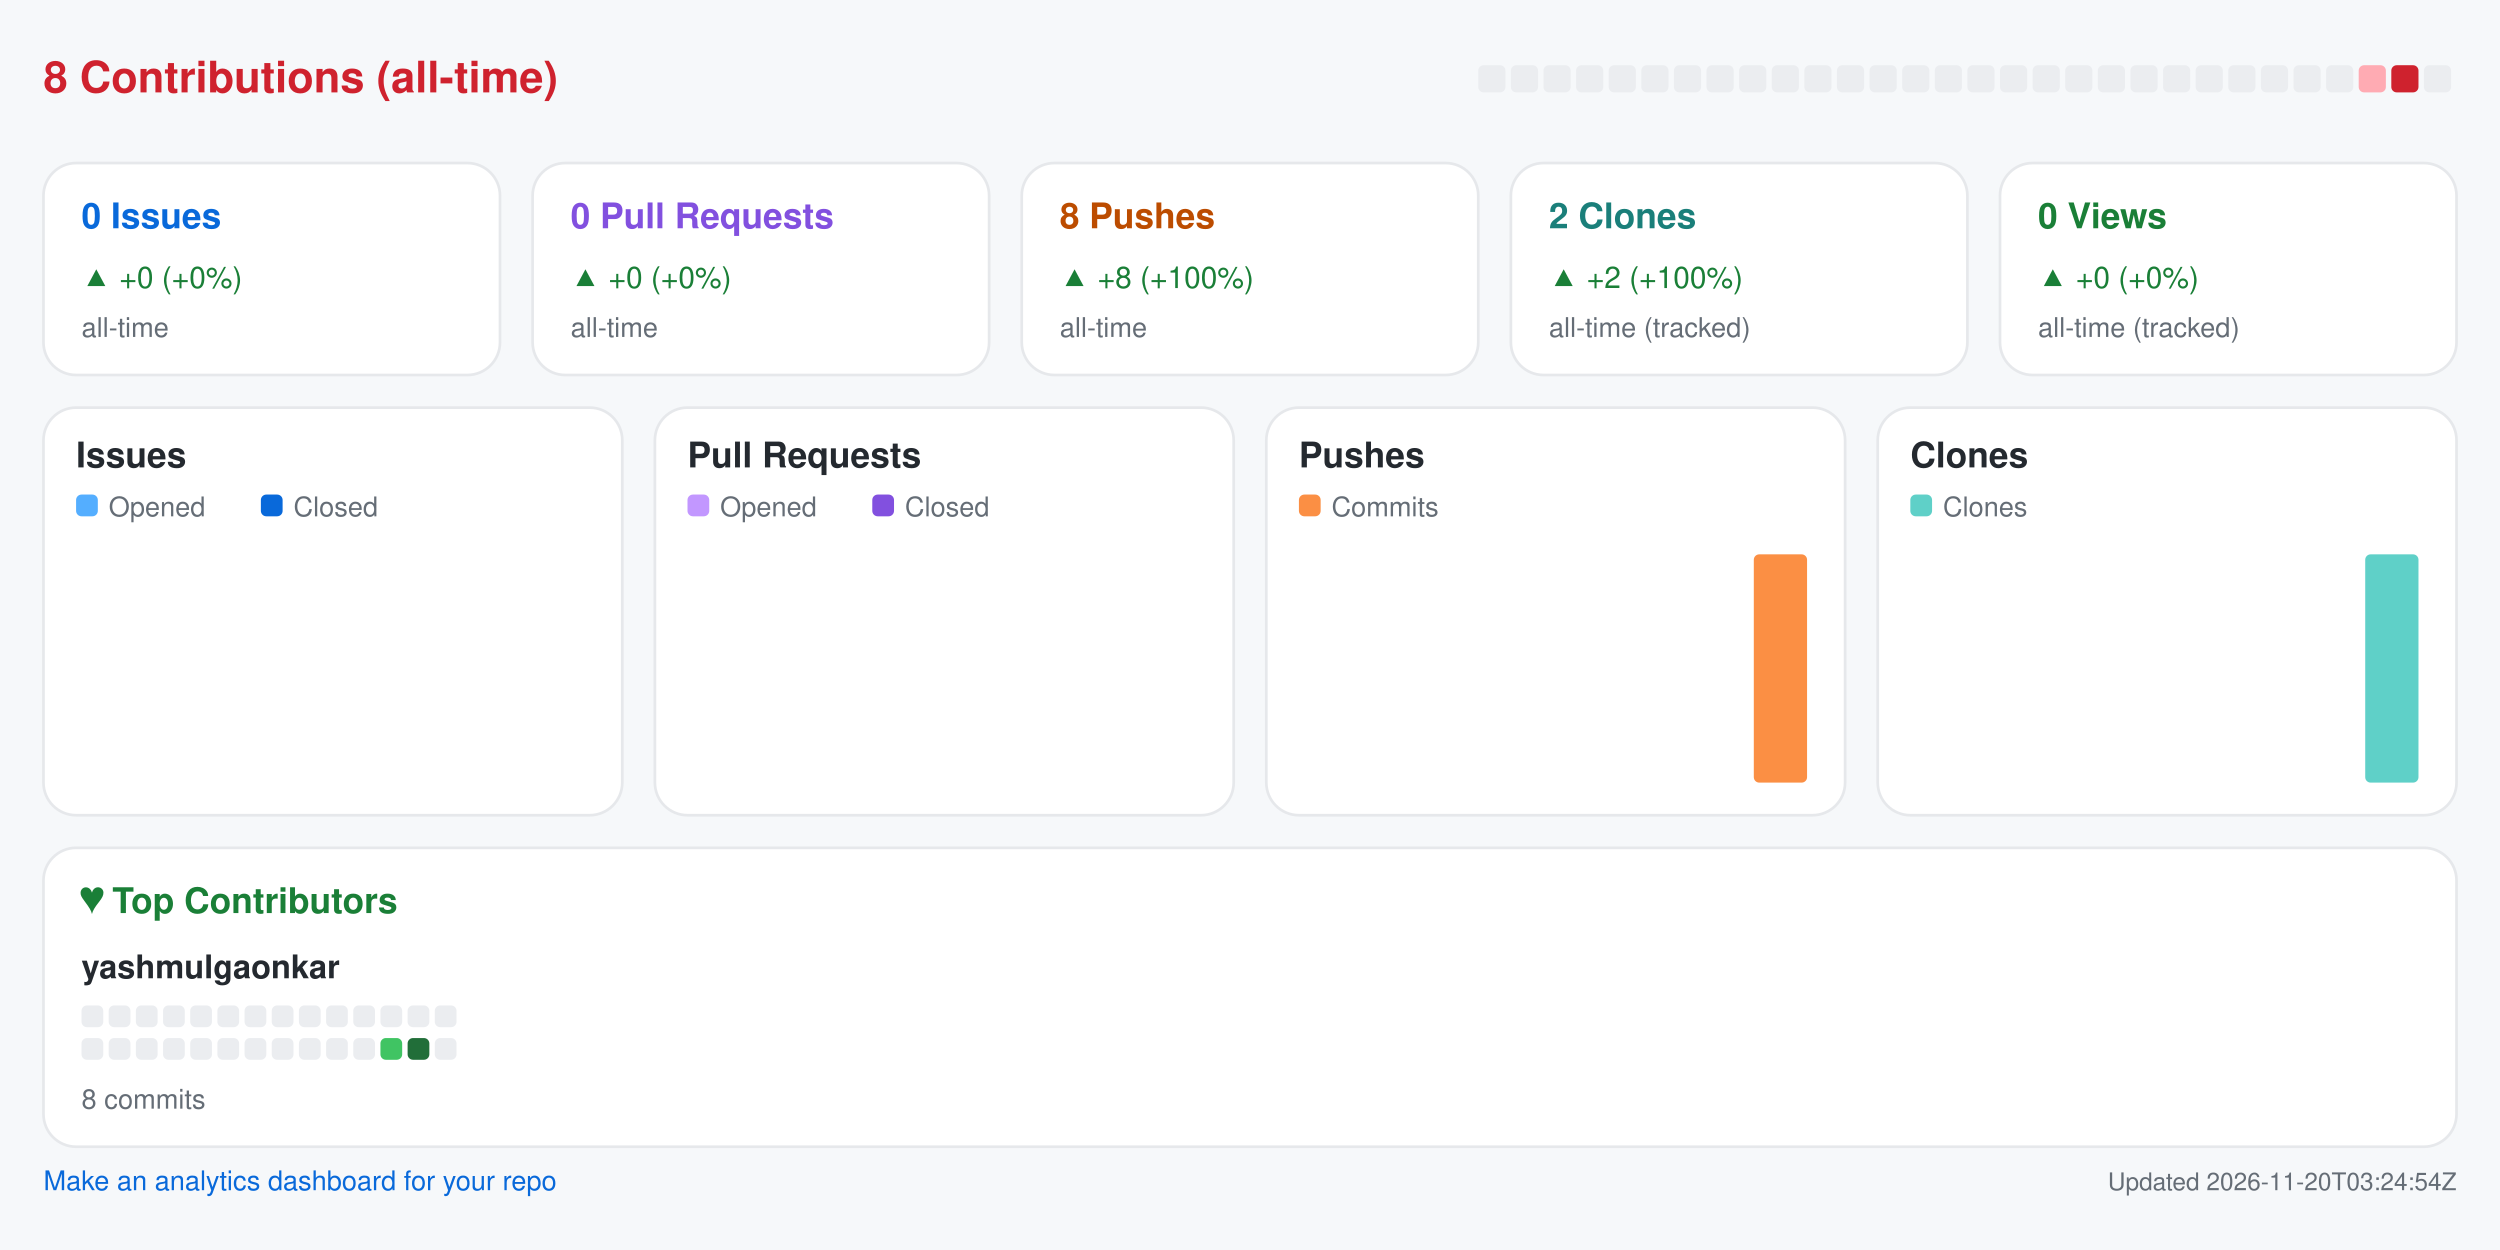
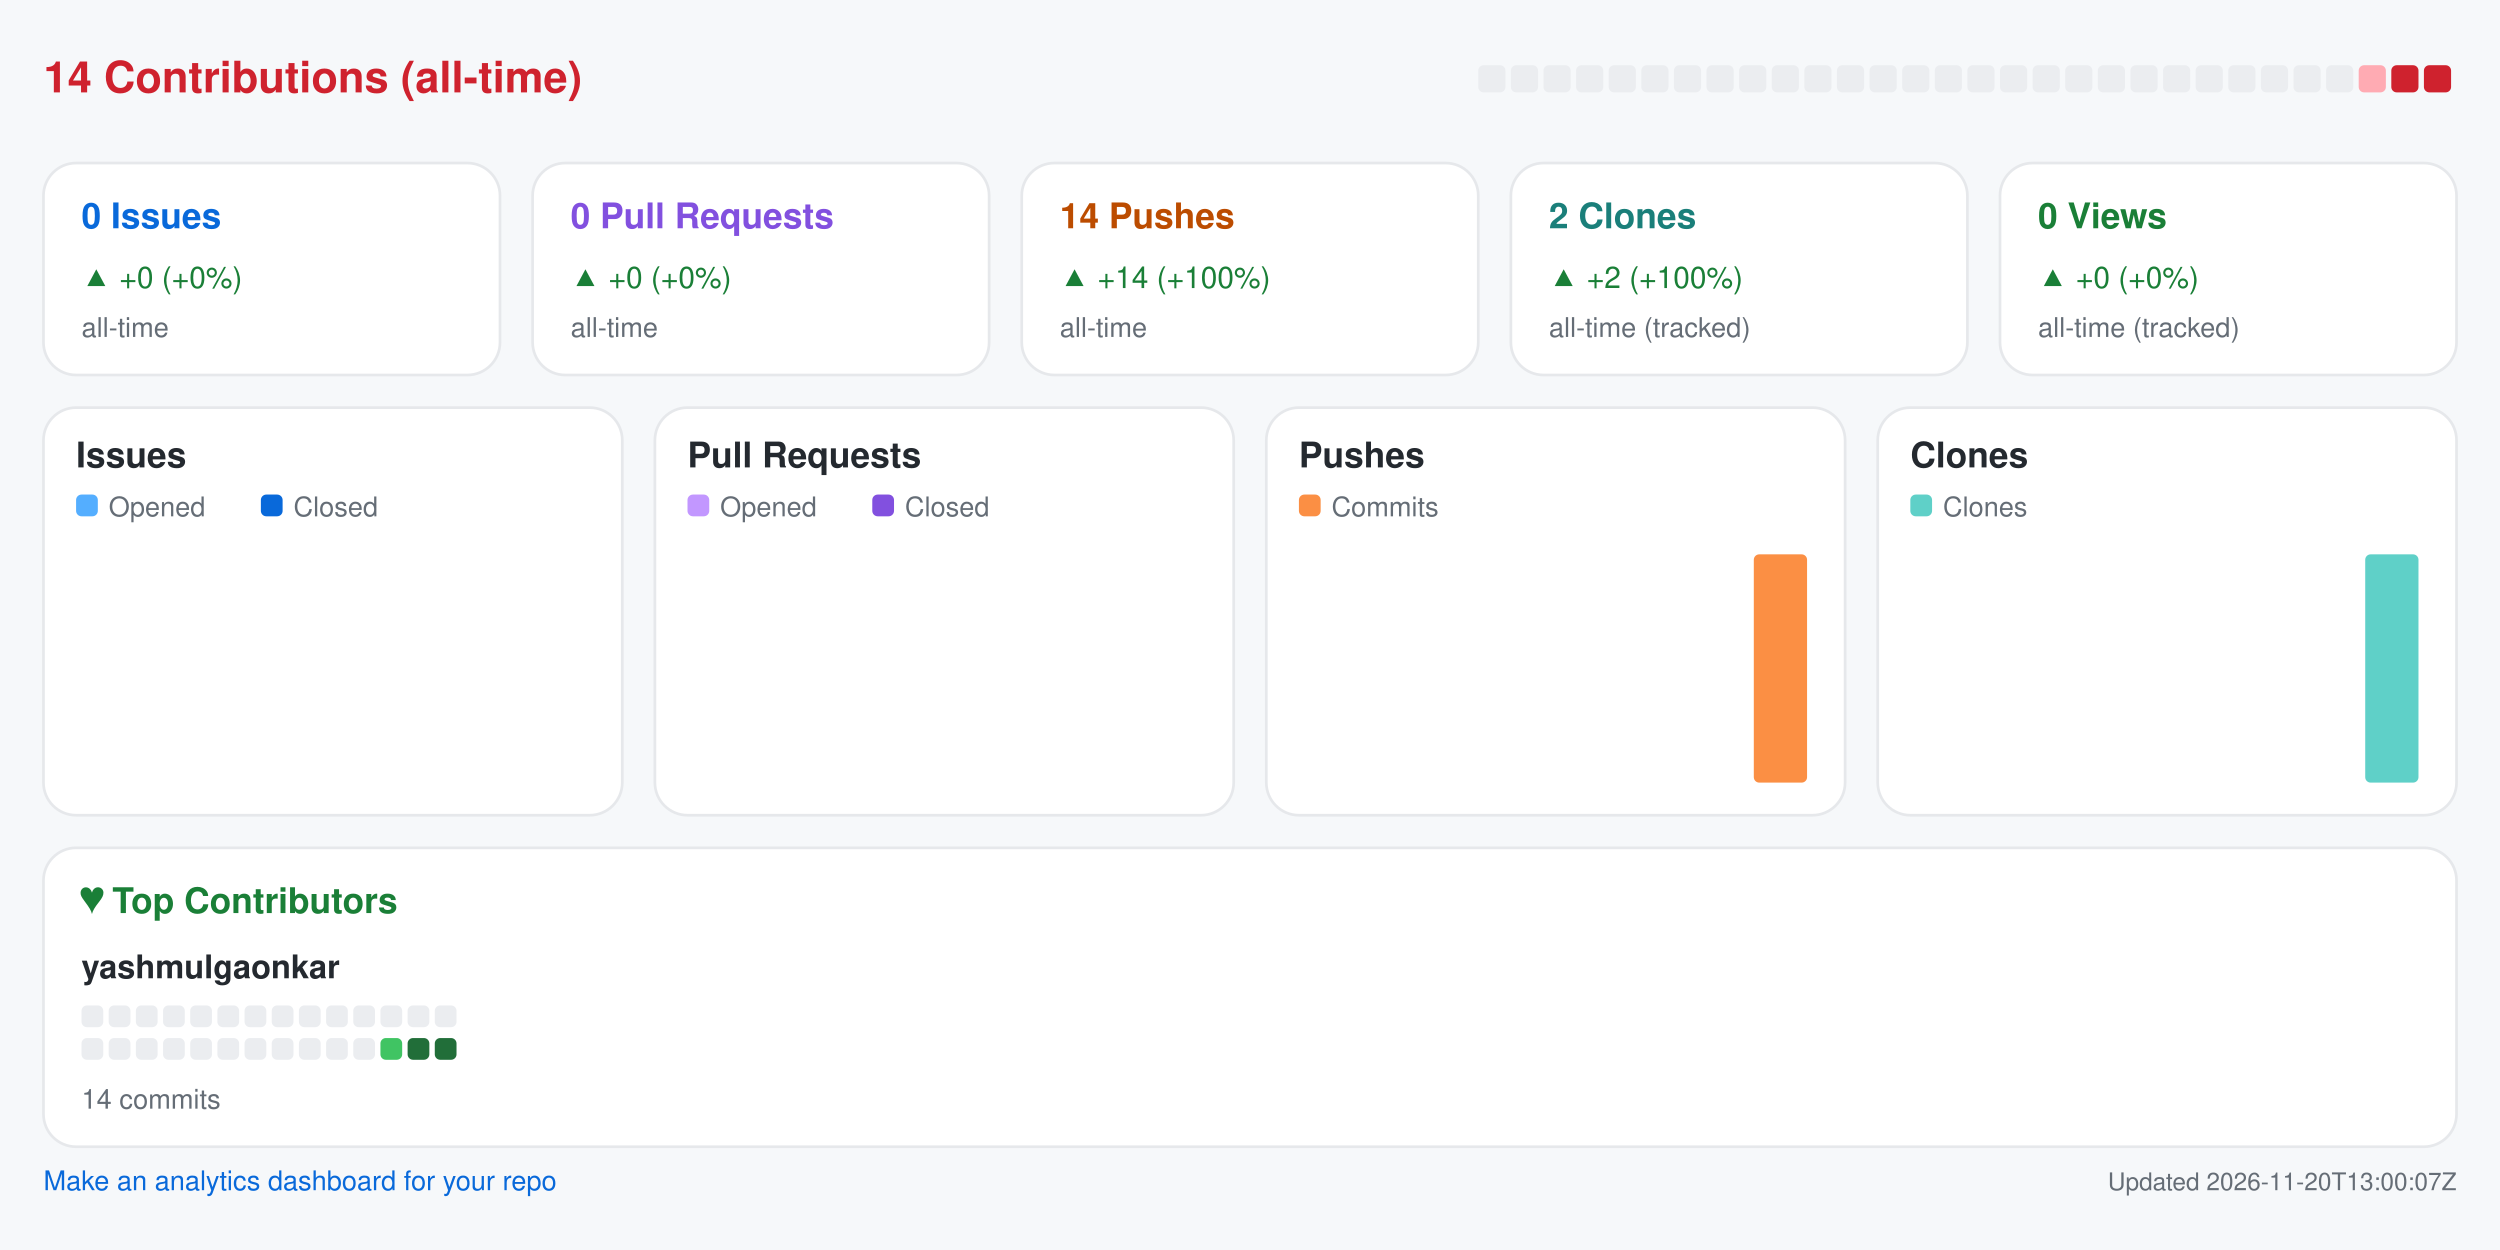
<svg xmlns="http://www.w3.org/2000/svg" width="920" height="460" viewBox="0 0 920 460" role="img" aria-label="Repository analytics for yashmulgaonkar/mutex">
  <rect x="0.0" y="0.0" width="920.0" height="460.0" rx="0" fill="#f6f8fa" />
-   <text x="16.0" y="34.0" fill="#cf222e" font-size="16" font-family="-apple-system,BlinkMacSystemFont,Segoe UI,Helvetica,Arial,sans-serif" font-weight="600" text-anchor="start">8 Contributions (all-time)</text>
+   <text x="16.0" y="34.0" fill="#cf222e" font-size="16" font-family="-apple-system,BlinkMacSystemFont,Segoe UI,Helvetica,Arial,sans-serif" font-weight="600" text-anchor="start">14 Contributions (all-time)</text>
  <rect x="544.0" y="24.0" width="10.0" height="10.0" rx="2" fill="#ebedf0" />
  <rect x="556.0" y="24.0" width="10.0" height="10.0" rx="2" fill="#ebedf0" />
  <rect x="568.0" y="24.0" width="10.0" height="10.0" rx="2" fill="#ebedf0" />
  <rect x="580.0" y="24.0" width="10.0" height="10.0" rx="2" fill="#ebedf0" />
  <rect x="592.0" y="24.0" width="10.0" height="10.0" rx="2" fill="#ebedf0" />
  <rect x="604.0" y="24.0" width="10.0" height="10.0" rx="2" fill="#ebedf0" />
  <rect x="616.0" y="24.0" width="10.0" height="10.0" rx="2" fill="#ebedf0" />
  <rect x="628.0" y="24.0" width="10.0" height="10.0" rx="2" fill="#ebedf0" />
  <rect x="640.0" y="24.0" width="10.0" height="10.0" rx="2" fill="#ebedf0" />
  <rect x="652.0" y="24.0" width="10.0" height="10.0" rx="2" fill="#ebedf0" />
  <rect x="664.0" y="24.0" width="10.0" height="10.0" rx="2" fill="#ebedf0" />
  <rect x="676.0" y="24.0" width="10.0" height="10.0" rx="2" fill="#ebedf0" />
  <rect x="688.0" y="24.0" width="10.0" height="10.0" rx="2" fill="#ebedf0" />
  <rect x="700.0" y="24.0" width="10.0" height="10.0" rx="2" fill="#ebedf0" />
  <rect x="712.0" y="24.0" width="10.0" height="10.0" rx="2" fill="#ebedf0" />
  <rect x="724.0" y="24.0" width="10.0" height="10.0" rx="2" fill="#ebedf0" />
  <rect x="736.0" y="24.0" width="10.0" height="10.0" rx="2" fill="#ebedf0" />
  <rect x="748.0" y="24.0" width="10.0" height="10.0" rx="2" fill="#ebedf0" />
  <rect x="760.0" y="24.0" width="10.0" height="10.0" rx="2" fill="#ebedf0" />
  <rect x="772.0" y="24.0" width="10.0" height="10.0" rx="2" fill="#ebedf0" />
  <rect x="784.0" y="24.0" width="10.0" height="10.0" rx="2" fill="#ebedf0" />
  <rect x="796.0" y="24.0" width="10.0" height="10.0" rx="2" fill="#ebedf0" />
  <rect x="808.0" y="24.0" width="10.0" height="10.0" rx="2" fill="#ebedf0" />
  <rect x="820.0" y="24.0" width="10.0" height="10.0" rx="2" fill="#ebedf0" />
  <rect x="832.0" y="24.0" width="10.0" height="10.0" rx="2" fill="#ebedf0" />
  <rect x="844.0" y="24.0" width="10.0" height="10.0" rx="2" fill="#ebedf0" />
  <rect x="856.0" y="24.0" width="10.0" height="10.0" rx="2" fill="#ebedf0" />
  <rect x="868.0" y="24.0" width="10.0" height="10.0" rx="2" fill="#ffabb3" />
  <rect x="880.0" y="24.0" width="10.0" height="10.0" rx="2" fill="#cf222e" />
-   <rect x="892.0" y="24.0" width="10.0" height="10.0" rx="2" fill="#ebedf0" />
+   <rect x="892.0" y="24.0" width="10.0" height="10.0" rx="2" fill="#cf222e" />
  <rect x="16.0" y="60.0" width="168.0" height="78.0" rx="12" fill="#ffffff" stroke="#e6e8eb" />
  <text x="30.0" y="84.0" fill="#0969da" font-size="13" font-family="-apple-system,BlinkMacSystemFont,Segoe UI,Helvetica,Arial,sans-serif" font-weight="600" text-anchor="start">0 Issues</text>
  <text x="30.0" y="106.0" fill="#1a7f37" font-size="11" font-family="-apple-system,BlinkMacSystemFont,Segoe UI,Helvetica,Arial,sans-serif" font-weight="400" text-anchor="start">▲ +0 (+0%)</text>
  <text x="30.0" y="124.0" fill="#656d76" font-size="10" font-family="-apple-system,BlinkMacSystemFont,Segoe UI,Helvetica,Arial,sans-serif" font-weight="400" text-anchor="start">all-time</text>
  <rect x="196.0" y="60.0" width="168.0" height="78.0" rx="12" fill="#ffffff" stroke="#e6e8eb" />
  <text x="210.0" y="84.0" fill="#8250df" font-size="13" font-family="-apple-system,BlinkMacSystemFont,Segoe UI,Helvetica,Arial,sans-serif" font-weight="600" text-anchor="start">0 Pull Requests</text>
  <text x="210.0" y="106.0" fill="#1a7f37" font-size="11" font-family="-apple-system,BlinkMacSystemFont,Segoe UI,Helvetica,Arial,sans-serif" font-weight="400" text-anchor="start">▲ +0 (+0%)</text>
  <text x="210.0" y="124.0" fill="#656d76" font-size="10" font-family="-apple-system,BlinkMacSystemFont,Segoe UI,Helvetica,Arial,sans-serif" font-weight="400" text-anchor="start">all-time</text>
  <rect x="376.0" y="60.0" width="168.0" height="78.0" rx="12" fill="#ffffff" stroke="#e6e8eb" />
-   <text x="390.0" y="84.0" fill="#bc4c00" font-size="13" font-family="-apple-system,BlinkMacSystemFont,Segoe UI,Helvetica,Arial,sans-serif" font-weight="600" text-anchor="start">8 Pushes</text>
-   <text x="390.0" y="106.0" fill="#1a7f37" font-size="11" font-family="-apple-system,BlinkMacSystemFont,Segoe UI,Helvetica,Arial,sans-serif" font-weight="400" text-anchor="start">▲ +8 (+100%)</text>
+   <text x="390.0" y="84.0" fill="#bc4c00" font-size="13" font-family="-apple-system,BlinkMacSystemFont,Segoe UI,Helvetica,Arial,sans-serif" font-weight="600" text-anchor="start">14 Pushes</text>
+   <text x="390.0" y="106.0" fill="#1a7f37" font-size="11" font-family="-apple-system,BlinkMacSystemFont,Segoe UI,Helvetica,Arial,sans-serif" font-weight="400" text-anchor="start">▲ +14 (+100%)</text>
  <text x="390.0" y="124.0" fill="#656d76" font-size="10" font-family="-apple-system,BlinkMacSystemFont,Segoe UI,Helvetica,Arial,sans-serif" font-weight="400" text-anchor="start">all-time</text>
  <rect x="556.0" y="60.0" width="168.0" height="78.0" rx="12" fill="#ffffff" stroke="#e6e8eb" />
  <text x="570.0" y="84.0" fill="#1a7f7a" font-size="13" font-family="-apple-system,BlinkMacSystemFont,Segoe UI,Helvetica,Arial,sans-serif" font-weight="600" text-anchor="start">2 Clones</text>
  <text x="570.0" y="106.0" fill="#1a7f37" font-size="11" font-family="-apple-system,BlinkMacSystemFont,Segoe UI,Helvetica,Arial,sans-serif" font-weight="400" text-anchor="start">▲ +2 (+100%)</text>
  <text x="570.0" y="124.0" fill="#656d76" font-size="10" font-family="-apple-system,BlinkMacSystemFont,Segoe UI,Helvetica,Arial,sans-serif" font-weight="400" text-anchor="start">all-time (tracked)</text>
  <rect x="736.0" y="60.0" width="168.0" height="78.0" rx="12" fill="#ffffff" stroke="#e6e8eb" />
  <text x="750.0" y="84.0" fill="#1a7f37" font-size="13" font-family="-apple-system,BlinkMacSystemFont,Segoe UI,Helvetica,Arial,sans-serif" font-weight="600" text-anchor="start">0 Views</text>
  <text x="750.0" y="106.0" fill="#1a7f37" font-size="11" font-family="-apple-system,BlinkMacSystemFont,Segoe UI,Helvetica,Arial,sans-serif" font-weight="400" text-anchor="start">▲ +0 (+0%)</text>
  <text x="750.0" y="124.0" fill="#656d76" font-size="10" font-family="-apple-system,BlinkMacSystemFont,Segoe UI,Helvetica,Arial,sans-serif" font-weight="400" text-anchor="start">all-time (tracked)</text>
  <rect x="16.0" y="150.0" width="213.0" height="150.0" rx="12" fill="#ffffff" stroke="#e6e8eb" />
  <text x="28.0" y="172.0" fill="#24292f" font-size="13" font-family="-apple-system,BlinkMacSystemFont,Segoe UI,Helvetica,Arial,sans-serif" font-weight="600" text-anchor="start">Issues</text>
  <rect x="28.0" y="182.0" width="8.0" height="8.0" rx="2" fill="#54aeff" />
  <text x="40.0" y="190.0" fill="#656d76" font-size="10" font-family="-apple-system,BlinkMacSystemFont,Segoe UI,Helvetica,Arial,sans-serif" font-weight="400" text-anchor="start">Opened</text>
  <rect x="96.0" y="182.0" width="8.0" height="8.0" rx="2" fill="#0969da" />
  <text x="108.0" y="190.0" fill="#656d76" font-size="10" font-family="-apple-system,BlinkMacSystemFont,Segoe UI,Helvetica,Arial,sans-serif" font-weight="400" text-anchor="start">Closed</text>
  <rect x="30.0" y="288.0" width="8.8" height="0.0" rx="2" fill="#54aeff" />
  <rect x="39.8" y="288.0" width="8.8" height="0.0" rx="2" fill="#0969da" />
  <rect x="53.6" y="288.0" width="8.8" height="0.0" rx="2" fill="#54aeff" />
  <rect x="63.4" y="288.0" width="8.8" height="0.0" rx="2" fill="#0969da" />
  <rect x="77.2" y="288.0" width="8.8" height="0.0" rx="2" fill="#54aeff" />
  <rect x="87.1" y="288.0" width="8.8" height="0.0" rx="2" fill="#0969da" />
  <rect x="100.9" y="288.0" width="8.8" height="0.0" rx="2" fill="#54aeff" />
  <rect x="110.7" y="288.0" width="8.8" height="0.0" rx="2" fill="#0969da" />
  <rect x="124.5" y="288.0" width="8.8" height="0.0" rx="2" fill="#54aeff" />
  <rect x="134.3" y="288.0" width="8.8" height="0.0" rx="2" fill="#0969da" />
  <rect x="148.1" y="288.0" width="8.8" height="0.0" rx="2" fill="#54aeff" />
  <rect x="157.9" y="288.0" width="8.8" height="0.0" rx="2" fill="#0969da" />
  <rect x="171.8" y="288.0" width="8.8" height="0.0" rx="2" fill="#54aeff" />
  <rect x="181.6" y="288.0" width="8.8" height="0.0" rx="2" fill="#0969da" />
  <rect x="195.4" y="288.0" width="8.8" height="0.0" rx="2" fill="#54aeff" />
  <rect x="205.2" y="288.0" width="8.8" height="0.0" rx="2" fill="#0969da" />
  <rect x="241.0" y="150.0" width="213.0" height="150.0" rx="12" fill="#ffffff" stroke="#e6e8eb" />
  <text x="253.0" y="172.0" fill="#24292f" font-size="13" font-family="-apple-system,BlinkMacSystemFont,Segoe UI,Helvetica,Arial,sans-serif" font-weight="600" text-anchor="start">Pull Requests</text>
  <rect x="253.0" y="182.0" width="8.0" height="8.0" rx="2" fill="#c297ff" />
  <text x="265.0" y="190.0" fill="#656d76" font-size="10" font-family="-apple-system,BlinkMacSystemFont,Segoe UI,Helvetica,Arial,sans-serif" font-weight="400" text-anchor="start">Opened</text>
  <rect x="321.0" y="182.0" width="8.0" height="8.0" rx="2" fill="#8250df" />
  <text x="333.0" y="190.0" fill="#656d76" font-size="10" font-family="-apple-system,BlinkMacSystemFont,Segoe UI,Helvetica,Arial,sans-serif" font-weight="400" text-anchor="start">Closed</text>
  <rect x="255.0" y="288.0" width="8.8" height="0.0" rx="2" fill="#c297ff" />
  <rect x="264.8" y="288.0" width="8.8" height="0.0" rx="2" fill="#8250df" />
  <rect x="278.6" y="288.0" width="8.8" height="0.0" rx="2" fill="#c297ff" />
  <rect x="288.4" y="288.0" width="8.8" height="0.0" rx="2" fill="#8250df" />
  <rect x="302.2" y="288.0" width="8.8" height="0.0" rx="2" fill="#c297ff" />
  <rect x="312.1" y="288.0" width="8.8" height="0.0" rx="2" fill="#8250df" />
  <rect x="325.9" y="288.0" width="8.8" height="0.0" rx="2" fill="#c297ff" />
  <rect x="335.7" y="288.0" width="8.8" height="0.0" rx="2" fill="#8250df" />
  <rect x="349.5" y="288.0" width="8.8" height="0.0" rx="2" fill="#c297ff" />
  <rect x="359.3" y="288.0" width="8.8" height="0.0" rx="2" fill="#8250df" />
  <rect x="373.1" y="288.0" width="8.8" height="0.0" rx="2" fill="#c297ff" />
  <rect x="382.9" y="288.0" width="8.8" height="0.0" rx="2" fill="#8250df" />
  <rect x="396.8" y="288.0" width="8.8" height="0.0" rx="2" fill="#c297ff" />
  <rect x="406.6" y="288.0" width="8.8" height="0.0" rx="2" fill="#8250df" />
  <rect x="420.4" y="288.0" width="8.8" height="0.0" rx="2" fill="#c297ff" />
  <rect x="430.2" y="288.0" width="8.8" height="0.0" rx="2" fill="#8250df" />
  <rect x="466.0" y="150.0" width="213.0" height="150.0" rx="12" fill="#ffffff" stroke="#e6e8eb" />
  <text x="478.0" y="172.0" fill="#24292f" font-size="13" font-family="-apple-system,BlinkMacSystemFont,Segoe UI,Helvetica,Arial,sans-serif" font-weight="600" text-anchor="start">Pushes</text>
  <rect x="478.0" y="182.0" width="8.0" height="8.0" rx="2" fill="#fb8f44" />
  <text x="490.0" y="190.0" fill="#656d76" font-size="10" font-family="-apple-system,BlinkMacSystemFont,Segoe UI,Helvetica,Arial,sans-serif" font-weight="400" text-anchor="start">Commits</text>
  <rect x="480.0" y="288.0" width="19.6" height="0.0" rx="2" fill="#fb8f44" />
  <rect x="503.6" y="288.0" width="19.6" height="0.0" rx="2" fill="#fb8f44" />
  <rect x="527.2" y="288.0" width="19.6" height="0.0" rx="2" fill="#fb8f44" />
  <rect x="550.9" y="288.0" width="19.6" height="0.0" rx="2" fill="#fb8f44" />
  <rect x="574.5" y="288.0" width="19.6" height="0.0" rx="2" fill="#fb8f44" />
  <rect x="598.1" y="288.0" width="19.6" height="0.0" rx="2" fill="#fb8f44" />
  <rect x="621.8" y="288.0" width="19.6" height="0.0" rx="2" fill="#fb8f44" />
  <rect x="645.4" y="204.0" width="19.6" height="84.0" rx="2" fill="#fb8f44" />
  <rect x="691.0" y="150.0" width="213.0" height="150.0" rx="12" fill="#ffffff" stroke="#e6e8eb" />
  <text x="703.0" y="172.0" fill="#24292f" font-size="13" font-family="-apple-system,BlinkMacSystemFont,Segoe UI,Helvetica,Arial,sans-serif" font-weight="600" text-anchor="start">Clones</text>
  <rect x="703.0" y="182.0" width="8.0" height="8.0" rx="2" fill="#5fd0c8" />
  <text x="715.0" y="190.0" fill="#656d76" font-size="10" font-family="-apple-system,BlinkMacSystemFont,Segoe UI,Helvetica,Arial,sans-serif" font-weight="400" text-anchor="start">Clones</text>
  <rect x="705.0" y="288.0" width="19.6" height="0.0" rx="2" fill="#5fd0c8" />
  <rect x="728.6" y="288.0" width="19.6" height="0.0" rx="2" fill="#5fd0c8" />
  <rect x="752.2" y="288.0" width="19.6" height="0.0" rx="2" fill="#5fd0c8" />
  <rect x="775.9" y="288.0" width="19.6" height="0.0" rx="2" fill="#5fd0c8" />
  <rect x="799.5" y="288.0" width="19.6" height="0.0" rx="2" fill="#5fd0c8" />
  <rect x="823.1" y="288.0" width="19.6" height="0.0" rx="2" fill="#5fd0c8" />
  <rect x="846.8" y="288.0" width="19.6" height="0.0" rx="2" fill="#5fd0c8" />
  <rect x="870.4" y="204.0" width="19.6" height="84.0" rx="2" fill="#5fd0c8" />
  <rect x="16.0" y="312.0" width="888.0" height="110.0" rx="12" fill="#ffffff" stroke="#e6e8eb" />
  <text x="30.0" y="336.0" fill="#1a7f37" font-size="13" font-family="-apple-system,BlinkMacSystemFont,Segoe UI,Helvetica,Arial,sans-serif" font-weight="600" text-anchor="start">♥  Top Contributors</text>
  <text x="30.0" y="360.0" fill="#24292f" font-size="12" font-family="-apple-system,BlinkMacSystemFont,Segoe UI,Helvetica,Arial,sans-serif" font-weight="600" text-anchor="start">yashmulgaonkar</text>
  <rect x="30.0" y="370.0" width="8.0" height="8.0" rx="2" fill="#ebedf0" />
  <rect x="40.0" y="370.0" width="8.0" height="8.0" rx="2" fill="#ebedf0" />
  <rect x="50.0" y="370.0" width="8.0" height="8.0" rx="2" fill="#ebedf0" />
  <rect x="60.0" y="370.0" width="8.0" height="8.0" rx="2" fill="#ebedf0" />
  <rect x="70.0" y="370.0" width="8.0" height="8.0" rx="2" fill="#ebedf0" />
  <rect x="80.0" y="370.0" width="8.0" height="8.0" rx="2" fill="#ebedf0" />
  <rect x="90.0" y="370.0" width="8.0" height="8.0" rx="2" fill="#ebedf0" />
  <rect x="100.0" y="370.0" width="8.0" height="8.0" rx="2" fill="#ebedf0" />
  <rect x="110.0" y="370.0" width="8.0" height="8.0" rx="2" fill="#ebedf0" />
  <rect x="120.0" y="370.0" width="8.0" height="8.0" rx="2" fill="#ebedf0" />
  <rect x="130.0" y="370.0" width="8.0" height="8.0" rx="2" fill="#ebedf0" />
  <rect x="140.0" y="370.0" width="8.0" height="8.0" rx="2" fill="#ebedf0" />
  <rect x="150.0" y="370.0" width="8.0" height="8.0" rx="2" fill="#ebedf0" />
  <rect x="160.0" y="370.0" width="8.0" height="8.0" rx="2" fill="#ebedf0" />
  <rect x="30.0" y="382.0" width="8.0" height="8.0" rx="2" fill="#ebedf0" />
  <rect x="40.0" y="382.0" width="8.0" height="8.0" rx="2" fill="#ebedf0" />
  <rect x="50.0" y="382.0" width="8.0" height="8.0" rx="2" fill="#ebedf0" />
  <rect x="60.0" y="382.0" width="8.0" height="8.0" rx="2" fill="#ebedf0" />
  <rect x="70.0" y="382.0" width="8.0" height="8.0" rx="2" fill="#ebedf0" />
  <rect x="80.0" y="382.0" width="8.0" height="8.0" rx="2" fill="#ebedf0" />
  <rect x="90.0" y="382.0" width="8.0" height="8.0" rx="2" fill="#ebedf0" />
  <rect x="100.0" y="382.0" width="8.0" height="8.0" rx="2" fill="#ebedf0" />
  <rect x="110.0" y="382.0" width="8.0" height="8.0" rx="2" fill="#ebedf0" />
  <rect x="120.0" y="382.0" width="8.0" height="8.0" rx="2" fill="#ebedf0" />
  <rect x="130.0" y="382.0" width="8.0" height="8.0" rx="2" fill="#ebedf0" />
  <rect x="140.0" y="382.0" width="8.0" height="8.0" rx="2" fill="#40c463" />
  <rect x="150.0" y="382.0" width="8.0" height="8.0" rx="2" fill="#216e39" />
-   <rect x="160.0" y="382.0" width="8.0" height="8.0" rx="2" fill="#ebedf0" />
-   <text x="30.0" y="408.0" fill="#656d76" font-size="10" font-family="-apple-system,BlinkMacSystemFont,Segoe UI,Helvetica,Arial,sans-serif" font-weight="400" text-anchor="start">8 commits</text>
+   <rect x="160.0" y="382.0" width="8.0" height="8.0" rx="2" fill="#216e39" />
+   <text x="30.0" y="408.0" fill="#656d76" font-size="10" font-family="-apple-system,BlinkMacSystemFont,Segoe UI,Helvetica,Arial,sans-serif" font-weight="400" text-anchor="start">14 commits</text>
  <a href="https://github.com/yashmulgaonkar/repo-analytics" target="_blank" rel="noopener noreferrer">
    <text x="16.0" y="438.0" fill="#0969da" font-size="10" font-family="-apple-system,BlinkMacSystemFont,Segoe UI,Helvetica,Arial,sans-serif" font-weight="400" text-anchor="start">Make an analytics dashboard for your repo</text>
  </a>
-   <text x="904.0" y="438.0" fill="#656d76" font-size="9" font-family="-apple-system,BlinkMacSystemFont,Segoe UI,Helvetica,Arial,sans-serif" font-weight="400" text-anchor="end">Updated 2026-11-20T03:24:54Z</text>
+   <text x="904.0" y="438.0" fill="#656d76" font-size="9" font-family="-apple-system,BlinkMacSystemFont,Segoe UI,Helvetica,Arial,sans-serif" font-weight="400" text-anchor="end">Updated 2026-11-20T13:00:07Z</text>
</svg>
